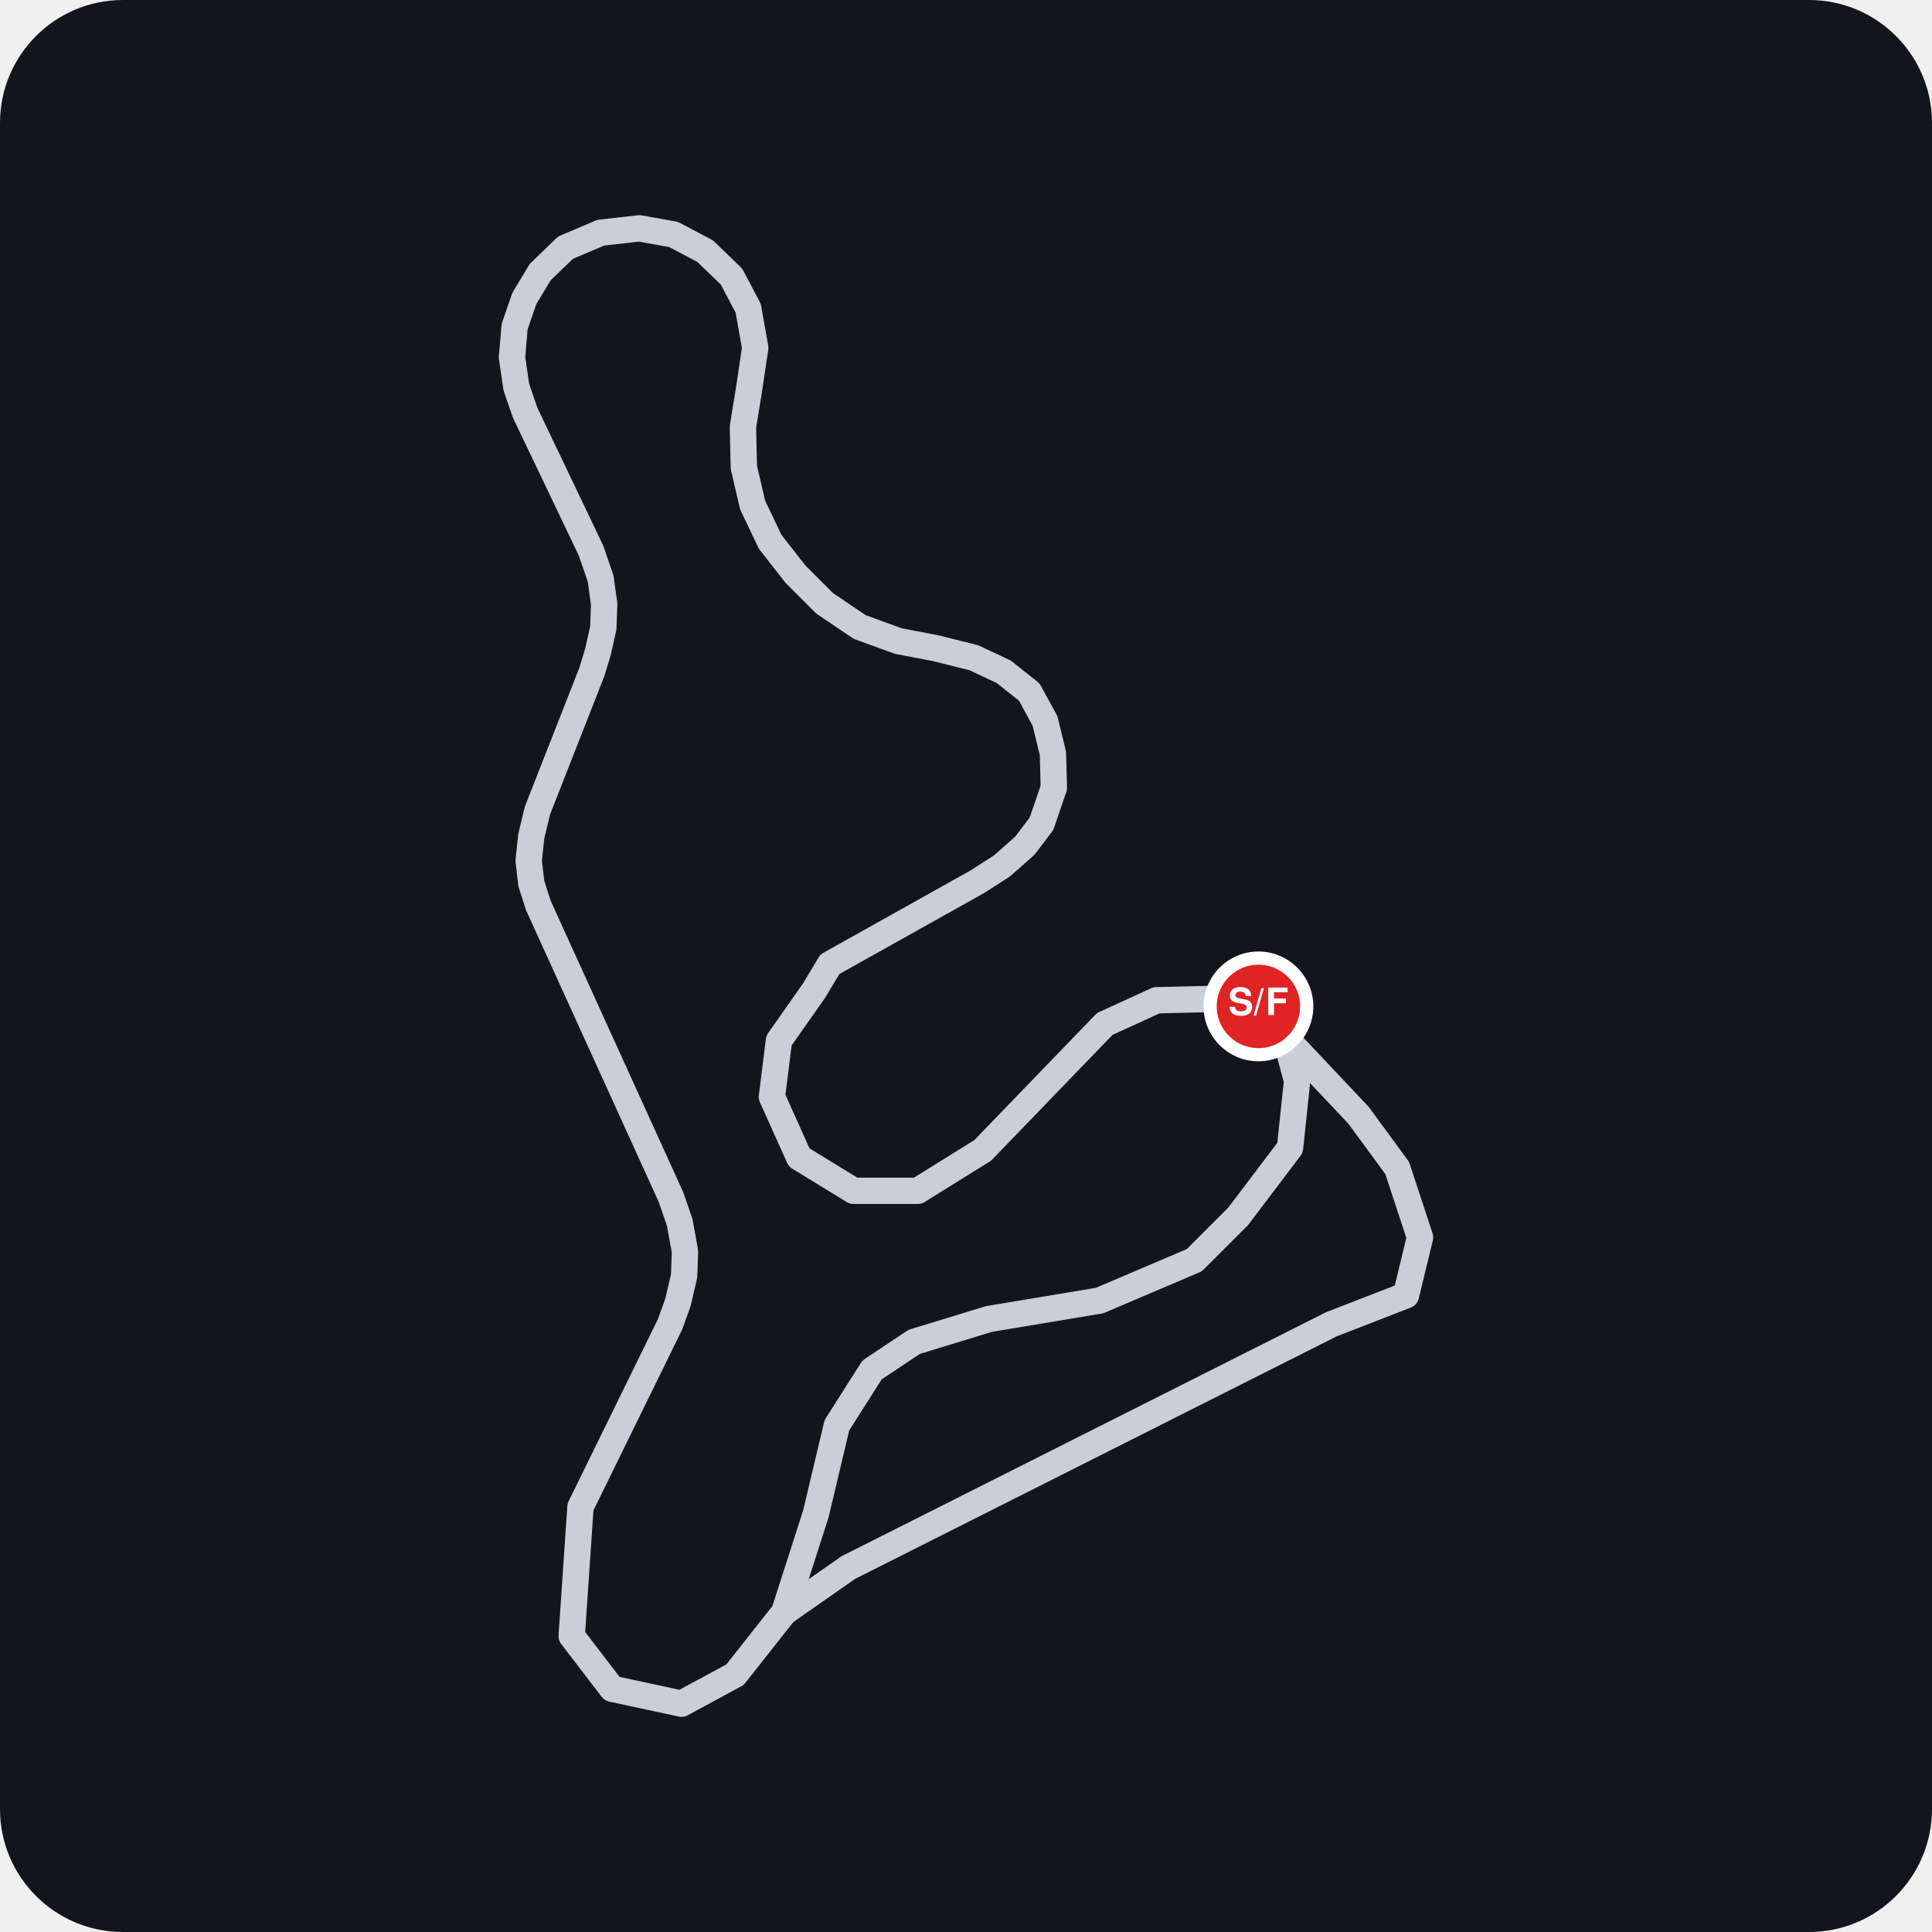
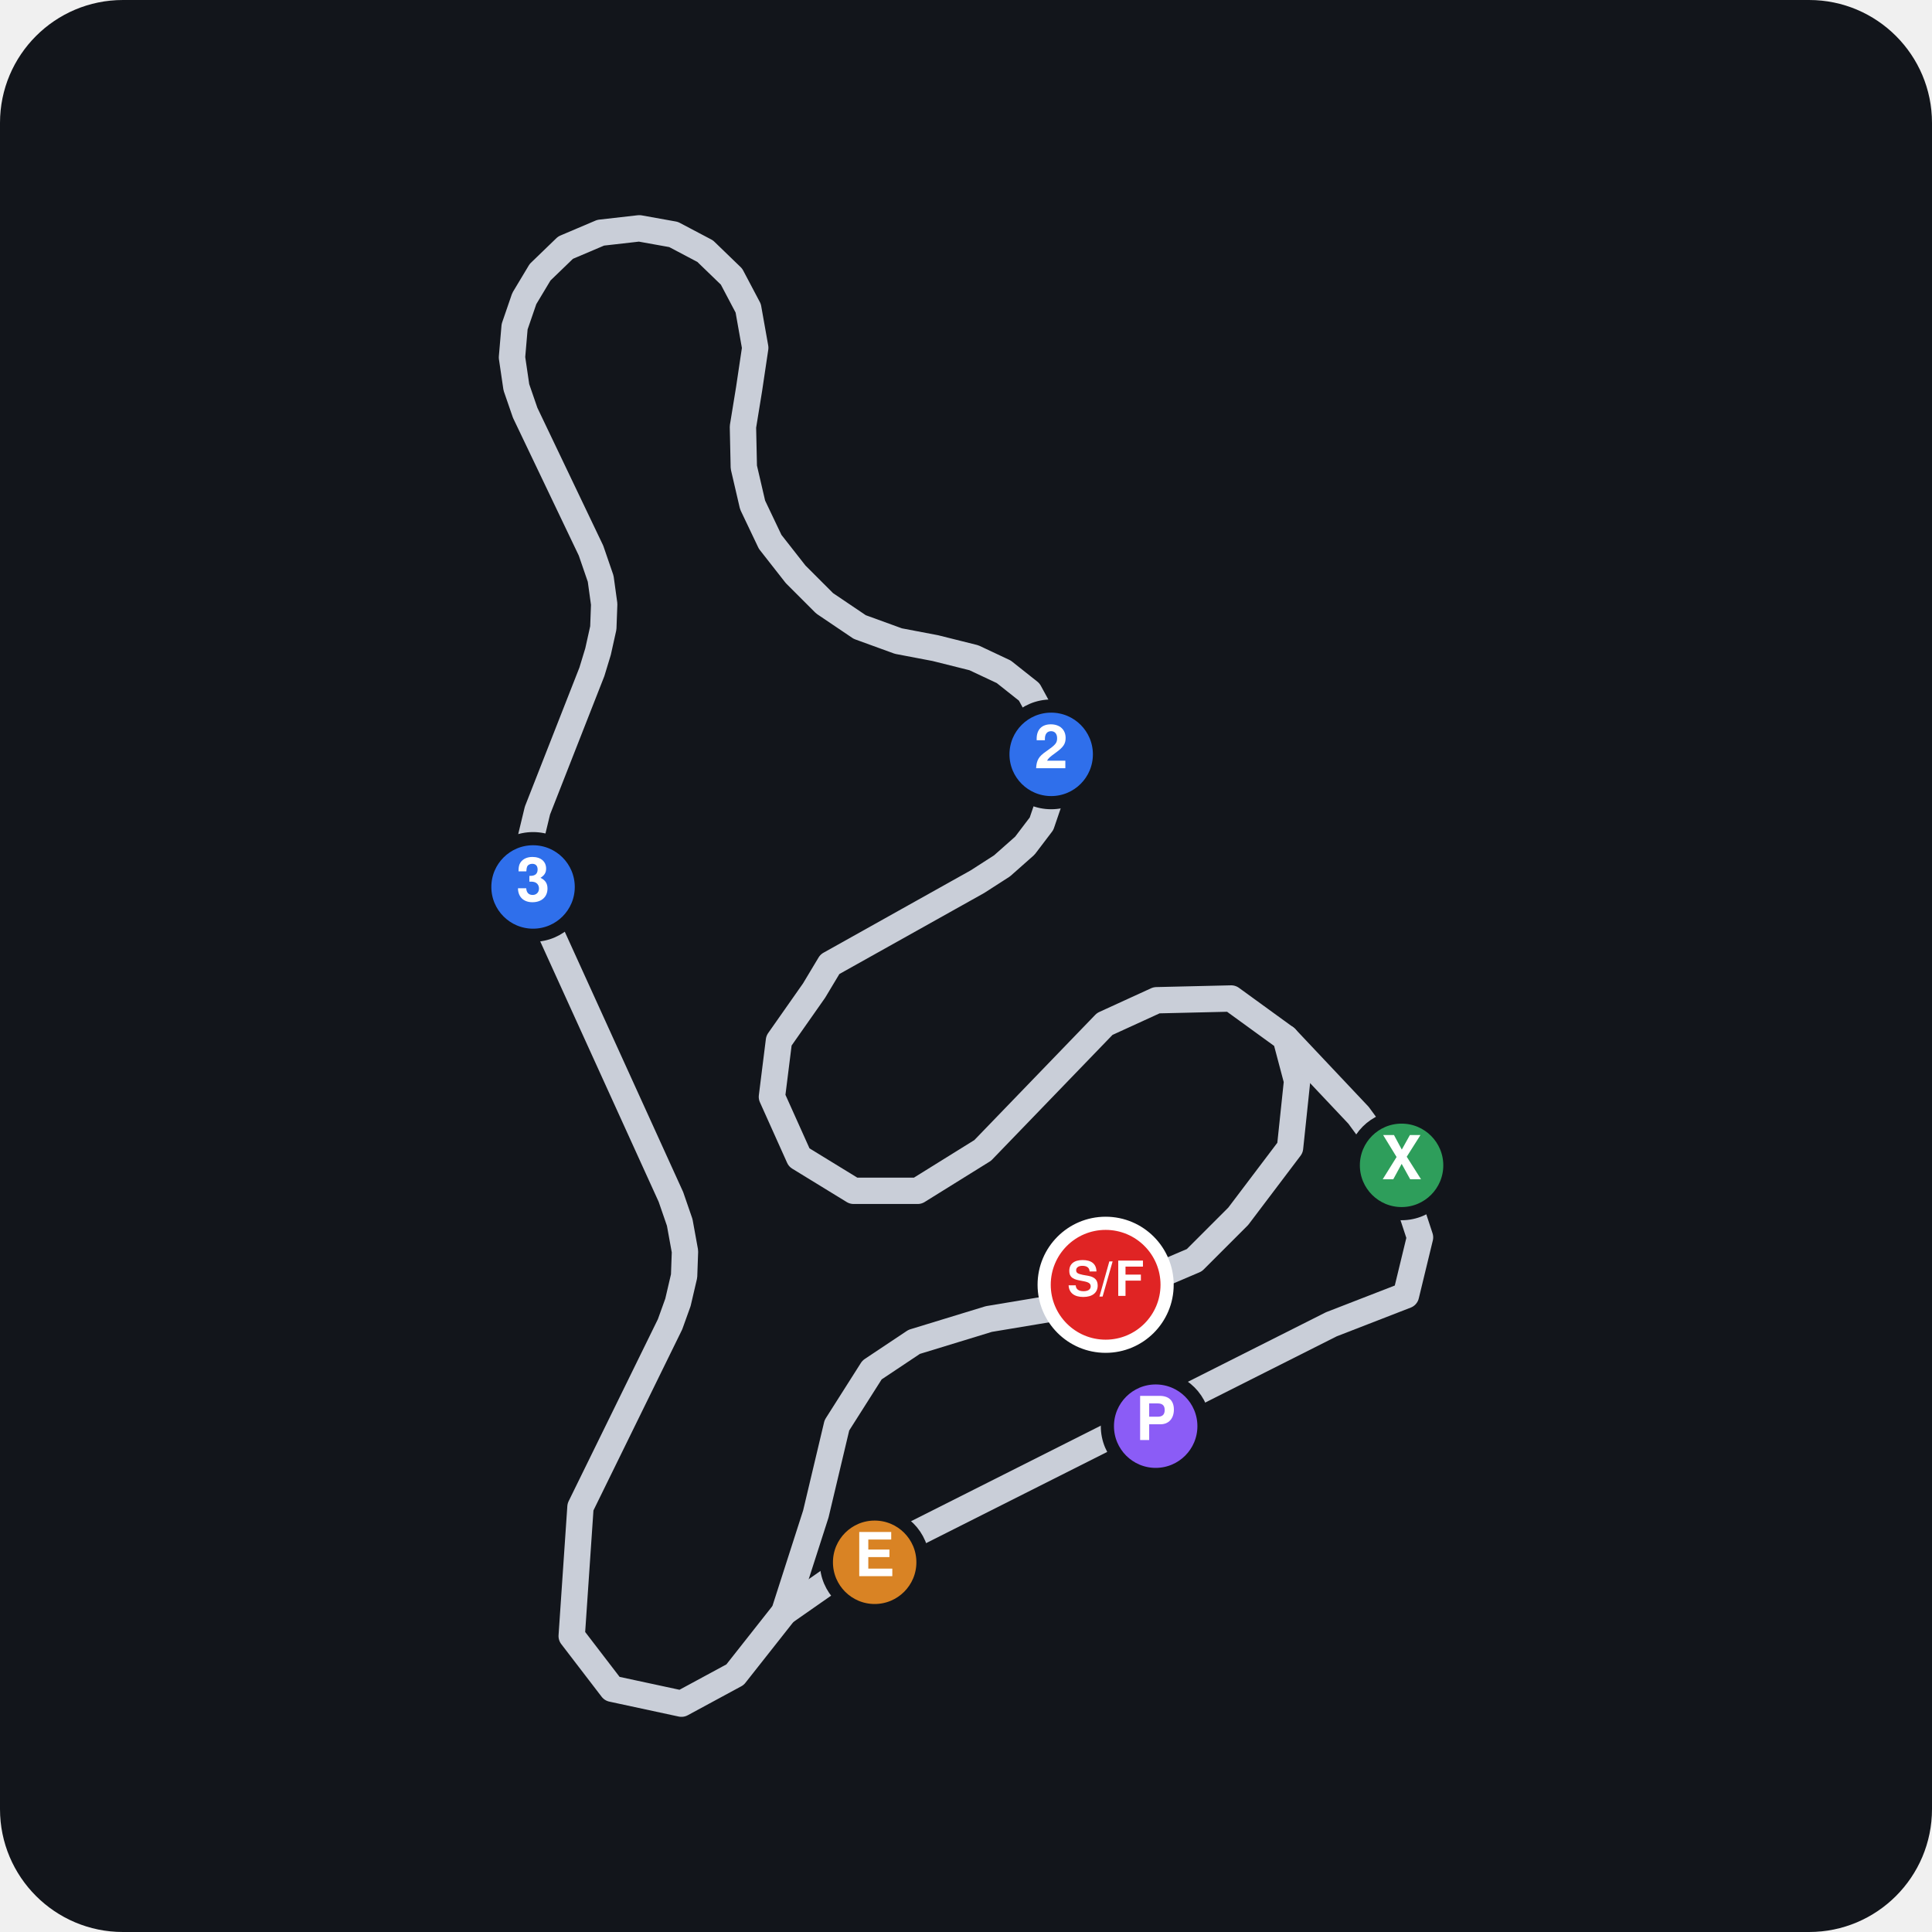
<svg xmlns="http://www.w3.org/2000/svg" viewBox="0 0 220 220">
  <rect width="220" height="220" rx="14" fill="#12151b" />
  <path d="M89.3,183.6 L92.9,172.4 L95.3,162.3 L99.3,156.0 L104.1,152.8 L112.6,150.2 L125.2,148.1 L136.0,143.5 L141.0,138.5 L146.9,130.7 L147.7,123.1 L146.4,118.2 L140.2,113.7 L131.7,113.9 L125.8,116.6 L111.9,131.0 L104.5,135.6 L97.2,135.6 L91.0,131.8 L87.9,124.9 L88.7,118.5 L92.7,112.8 L94.5,109.8 L111.3,100.4 L114.1,98.6 L116.7,96.3 L118.6,93.8 L120.0,89.7 L119.9,85.8 L119.0,82.1 L117.2,78.8 L114.3,76.5 L110.9,74.9 L106.5,73.8 L102.3,73.0 L97.9,71.4 L93.9,68.7 L90.6,65.4 L87.7,61.7 L85.7,57.5 L84.7,53.2 L84.6,48.6 L85.3,44.3 L86.0,39.6 L85.2,35.1 L83.3,31.5 L80.3,28.6 L76.7,26.7 L72.8,26.0 L68.4,26.5 L64.4,28.2 L61.5,31.0 L59.7,34.0 L58.6,37.2 L58.3,40.7 L58.8,44.1 L59.8,47.0 L67.3,62.7 L68.4,65.9 L68.8,68.8 L68.7,71.5 L68.1,74.2 L67.4,76.5 L61.2,92.3 L60.5,95.2 L60.2,98.0 L60.5,100.6 L61.3,103.1 L76.4,136.3 L77.4,139.2 L78.0,142.5 L77.9,145.3 L77.2,148.3 L76.3,150.8 L66.1,171.6 L65.1,186.3 L69.7,192.3 L77.6,194.0 L83.7,190.7 L89.3,183.6" fill="none" stroke="#c9ced8" stroke-width="3" stroke-linejoin="round" stroke-linecap="round" />
  <path d="M89.3,183.6 L96.6,178.5 L151.6,150.8 L160.1,147.5 L161.7,140.9 L159.1,133.0 L154.7,127.0 L146.4,118.2" fill="none" stroke="#c9ced8" stroke-width="3" stroke-linejoin="round" stroke-linecap="round" />
-   <circle cx="143.3" cy="114.6" r="5.5" fill="#e02424" stroke="#fff" stroke-width="1.5" />
-   <text x="143.3" y="114.6" font-family="Helvetica,Arial,sans-serif" font-size="4.3" font-weight="700" fill="#fff" text-anchor="middle" dominant-baseline="central">S/F</text>
+   <circle cx="99.6" cy="177.9" r="5.5" fill="#d98324" stroke="#12151b" stroke-width="1.5" />
+   <text x="99.6" y="177.9" font-family="Helvetica,Arial,sans-serif" font-size="6.9" font-weight="700" fill="#fff" text-anchor="middle" dominant-baseline="central">E</text>
+   <circle cx="131.6" cy="162.4" r="5.5" fill="#8b5cf6" stroke="#12151b" stroke-width="1.5" />
+   <text x="131.6" y="162.4" font-family="Helvetica,Arial,sans-serif" font-size="6.9" font-weight="700" fill="#fff" text-anchor="middle" dominant-baseline="central">P</text>
+   <circle cx="159.6" cy="132.7" r="5.5" fill="#2e9e5b" stroke="#12151b" stroke-width="1.5" />
+   <text x="159.6" y="132.7" font-family="Helvetica,Arial,sans-serif" font-size="6.9" font-weight="700" fill="#fff" text-anchor="middle" dominant-baseline="central">X</text>
+   <circle cx="119.7" cy="85.9" r="5.5" fill="#2f6feb" stroke="#12151b" stroke-width="1.5" />
+   <text x="119.7" y="85.9" font-family="Helvetica,Arial,sans-serif" font-size="6.9" font-weight="700" fill="#fff" text-anchor="middle" dominant-baseline="central">2</text>
+   <circle cx="60.7" cy="101.0" r="5.5" fill="#2f6feb" stroke="#12151b" stroke-width="1.5" />
+   <text x="60.7" y="101.0" font-family="Helvetica,Arial,sans-serif" font-size="6.9" font-weight="700" fill="#fff" text-anchor="middle" dominant-baseline="central">3</text>
+   <circle cx="125.9" cy="146.3" r="7.0" fill="#e02424" stroke="#fff" stroke-width="1.5" />
+   <text x="125.9" y="146.3" font-family="Helvetica,Arial,sans-serif" font-size="5.5" font-weight="700" fill="#fff" text-anchor="middle" dominant-baseline="central">S/F</text>
</svg>
